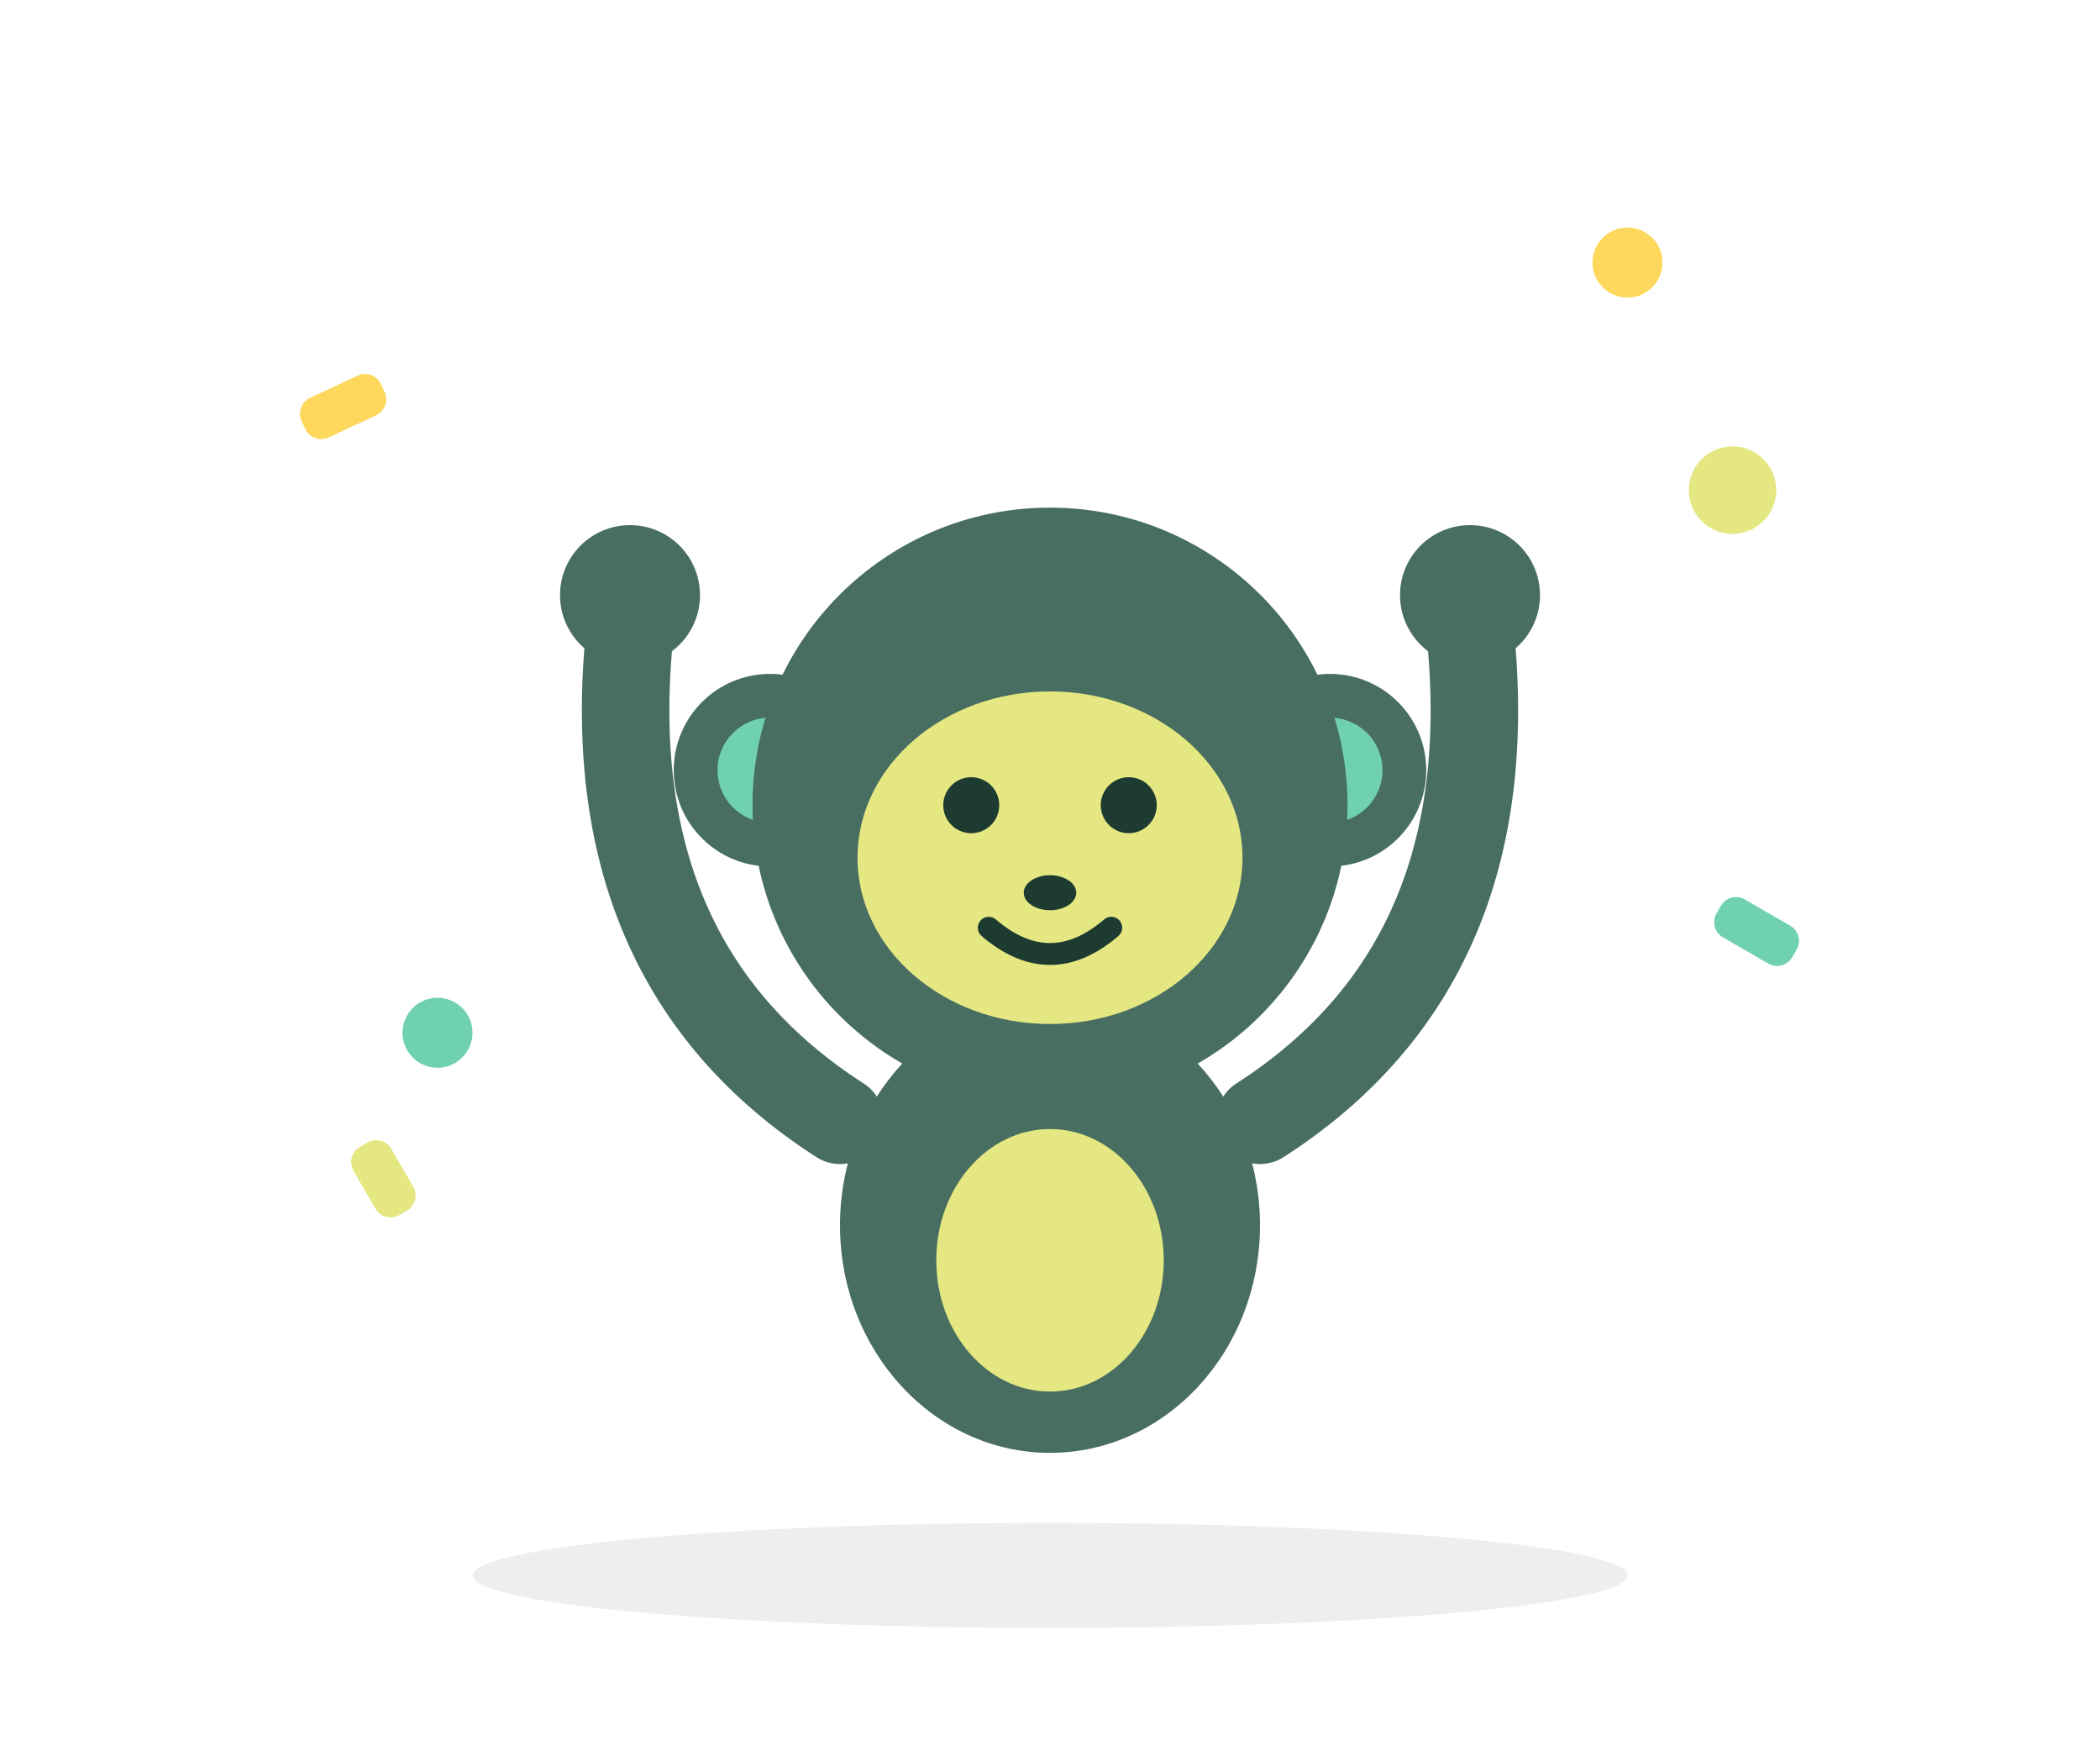
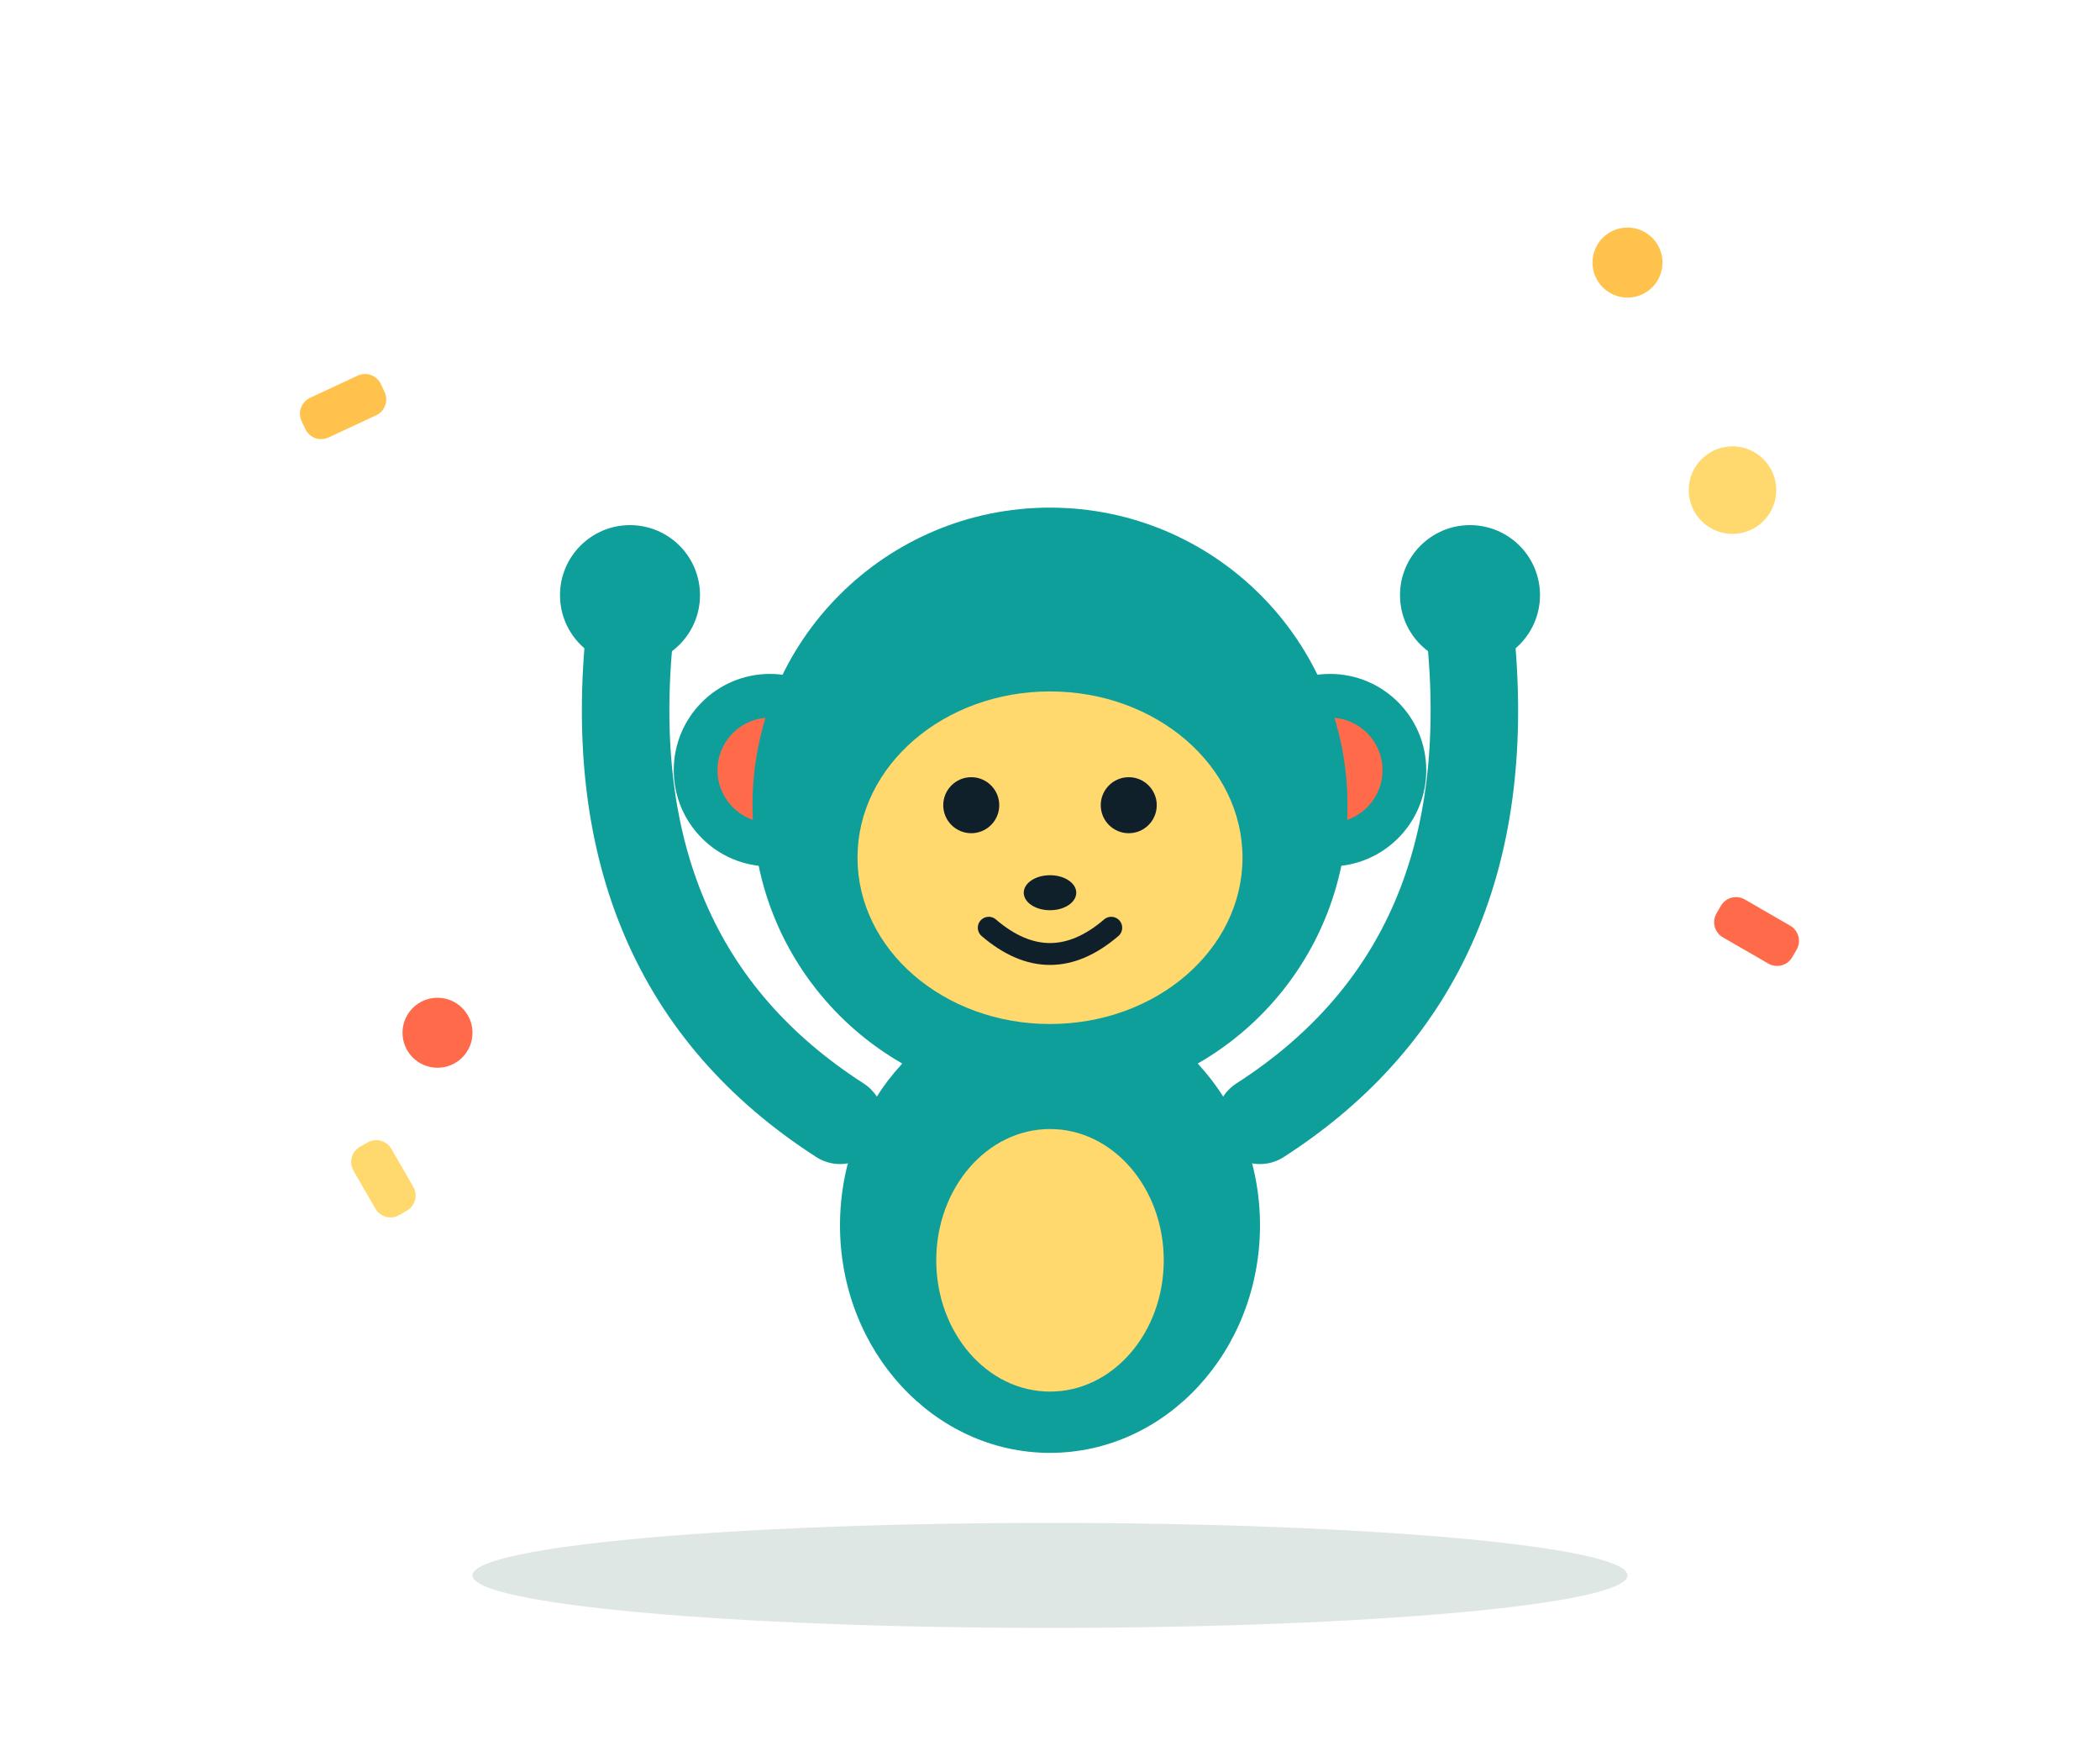
<svg xmlns="http://www.w3.org/2000/svg" viewBox="0 0 240 200" width="240" height="200" fill="none">
-   <ellipse cx="120" cy="180" rx="66" ry="6" fill="#ECEFEE" />
+   <ellipse cx="120" cy="180" rx="66" ry="6" fill="#DFE7E5" />
  <g transform="translate(120 92)">
-     <ellipse cx="0" cy="48" rx="24" ry="26" fill="#476E61" />
-     <ellipse cx="0" cy="52" rx="13" ry="15" fill="#E4E782" />
-     <path d="M-24 36 Q-52 18 -48 -20" stroke="#476E61" stroke-width="10" stroke-linecap="round" fill="none" />
-     <circle cx="-48" cy="-24" r="8" fill="#476E61" />
-     <path d="M24 36 Q52 18 48 -20" stroke="#476E61" stroke-width="10" stroke-linecap="round" fill="none" />
-     <circle cx="48" cy="-24" r="8" fill="#476E61" />
-     <circle cx="-32" cy="-4" r="11" fill="#476E61" />
-     <circle cx="-32" cy="-4" r="6" fill="#70D0B2" />
-     <circle cx="32" cy="-4" r="11" fill="#476E61" />
-     <circle cx="32" cy="-4" r="6" fill="#70D0B2" />
-     <circle cx="0" cy="0" r="34" fill="#476E61" />
-     <ellipse cx="0" cy="6" rx="22" ry="19" fill="#E4E782" />
-     <circle cx="-9" cy="0" r="3.2" fill="#1E3B31" />
-     <circle cx="9" cy="0" r="3.2" fill="#1E3B31" />
-     <ellipse cx="0" cy="10" rx="3" ry="2" fill="#1E3B31" />
-     <path d="M-7 14 Q0 20 7 14" stroke="#1E3B31" stroke-width="2.5" stroke-linecap="round" />
+     <ellipse cx="0" cy="48" rx="24" ry="26" fill="#0E9F9A" />
+     <ellipse cx="0" cy="52" rx="13" ry="15" fill="#FFD86E" />
+     <path d="M-24 36 Q-52 18 -48 -20" stroke="#0E9F9A" stroke-width="10" stroke-linecap="round" fill="none" />
+     <circle cx="-48" cy="-24" r="8" fill="#0E9F9A" />
+     <path d="M24 36 Q52 18 48 -20" stroke="#0E9F9A" stroke-width="10" stroke-linecap="round" fill="none" />
+     <circle cx="48" cy="-24" r="8" fill="#0E9F9A" />
+     <circle cx="-32" cy="-4" r="11" fill="#0E9F9A" />
+     <circle cx="-32" cy="-4" r="6" fill="#FF6B4A" />
+     <circle cx="32" cy="-4" r="11" fill="#0E9F9A" />
+     <circle cx="32" cy="-4" r="6" fill="#FF6B4A" />
+     <circle cx="0" cy="0" r="34" fill="#0E9F9A" />
+     <ellipse cx="0" cy="6" rx="22" ry="19" fill="#FFD86E" />
+     <circle cx="-9" cy="0" r="3.2" fill="#10202A" />
+     <circle cx="9" cy="0" r="3.2" fill="#10202A" />
+     <ellipse cx="0" cy="10" rx="3" ry="2" fill="#10202A" />
+     <path d="M-7 14 Q0 20 7 14" stroke="#10202A" stroke-width="2.5" stroke-linecap="round" />
  </g>
-   <rect x="34" y="44" width="10" height="5" rx="2" fill="#FDD85C" transform="rotate(-25 39 46)" />
-   <circle cx="198" cy="56" r="5" fill="#E4E782" />
-   <rect x="196" y="104" width="10" height="5" rx="2" fill="#70D0B2" transform="rotate(30 201 106)" />
-   <circle cx="50" cy="118" r="4" fill="#70D0B2" />
-   <rect x="40" y="132" width="9" height="5" rx="2" fill="#E4E782" transform="rotate(60 44 134)" />
-   <circle cx="186" cy="30" r="4" fill="#FDD85C" />
+   <rect x="34" y="44" width="10" height="5" rx="2" fill="#FFC24D" transform="rotate(-25 39 46)" />
+   <circle cx="198" cy="56" r="5" fill="#FFD86E" />
+   <rect x="196" y="104" width="10" height="5" rx="2" fill="#FF6B4A" transform="rotate(30 201 106)" />
+   <circle cx="50" cy="118" r="4" fill="#FF6B4A" />
+   <rect x="40" y="132" width="9" height="5" rx="2" fill="#FFD86E" transform="rotate(60 44 134)" />
+   <circle cx="186" cy="30" r="4" fill="#FFC24D" />
</svg>
